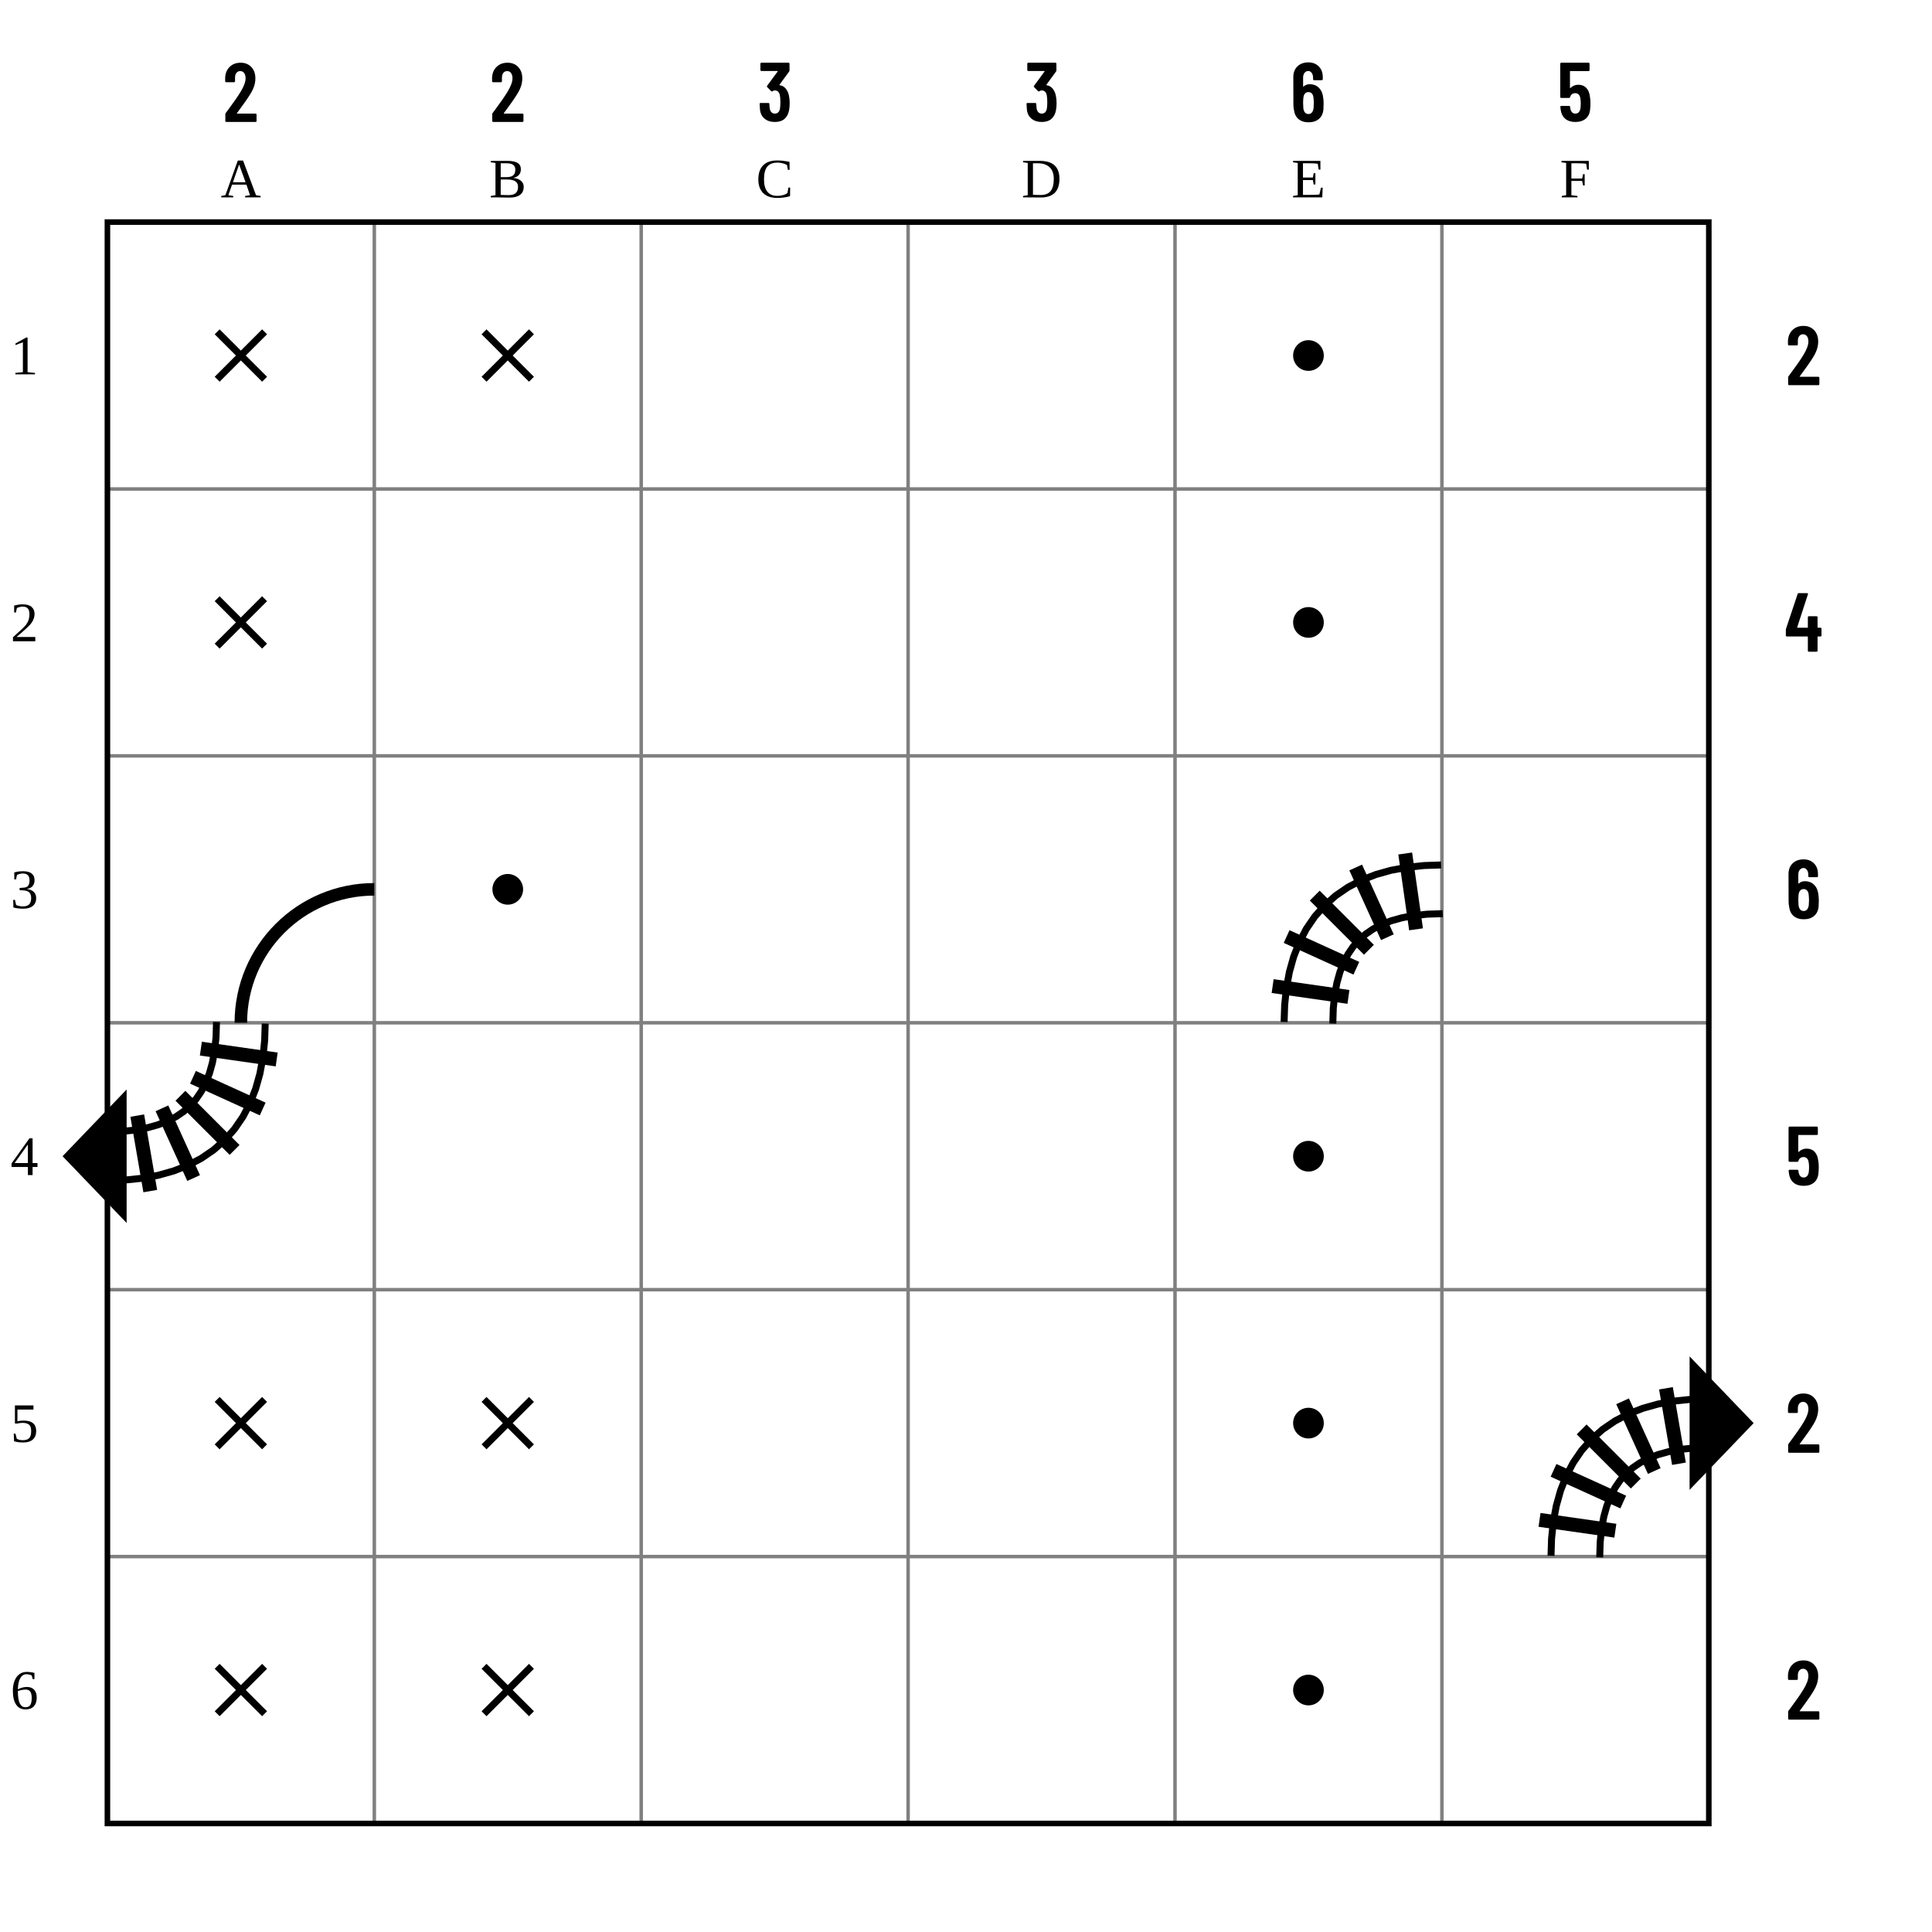
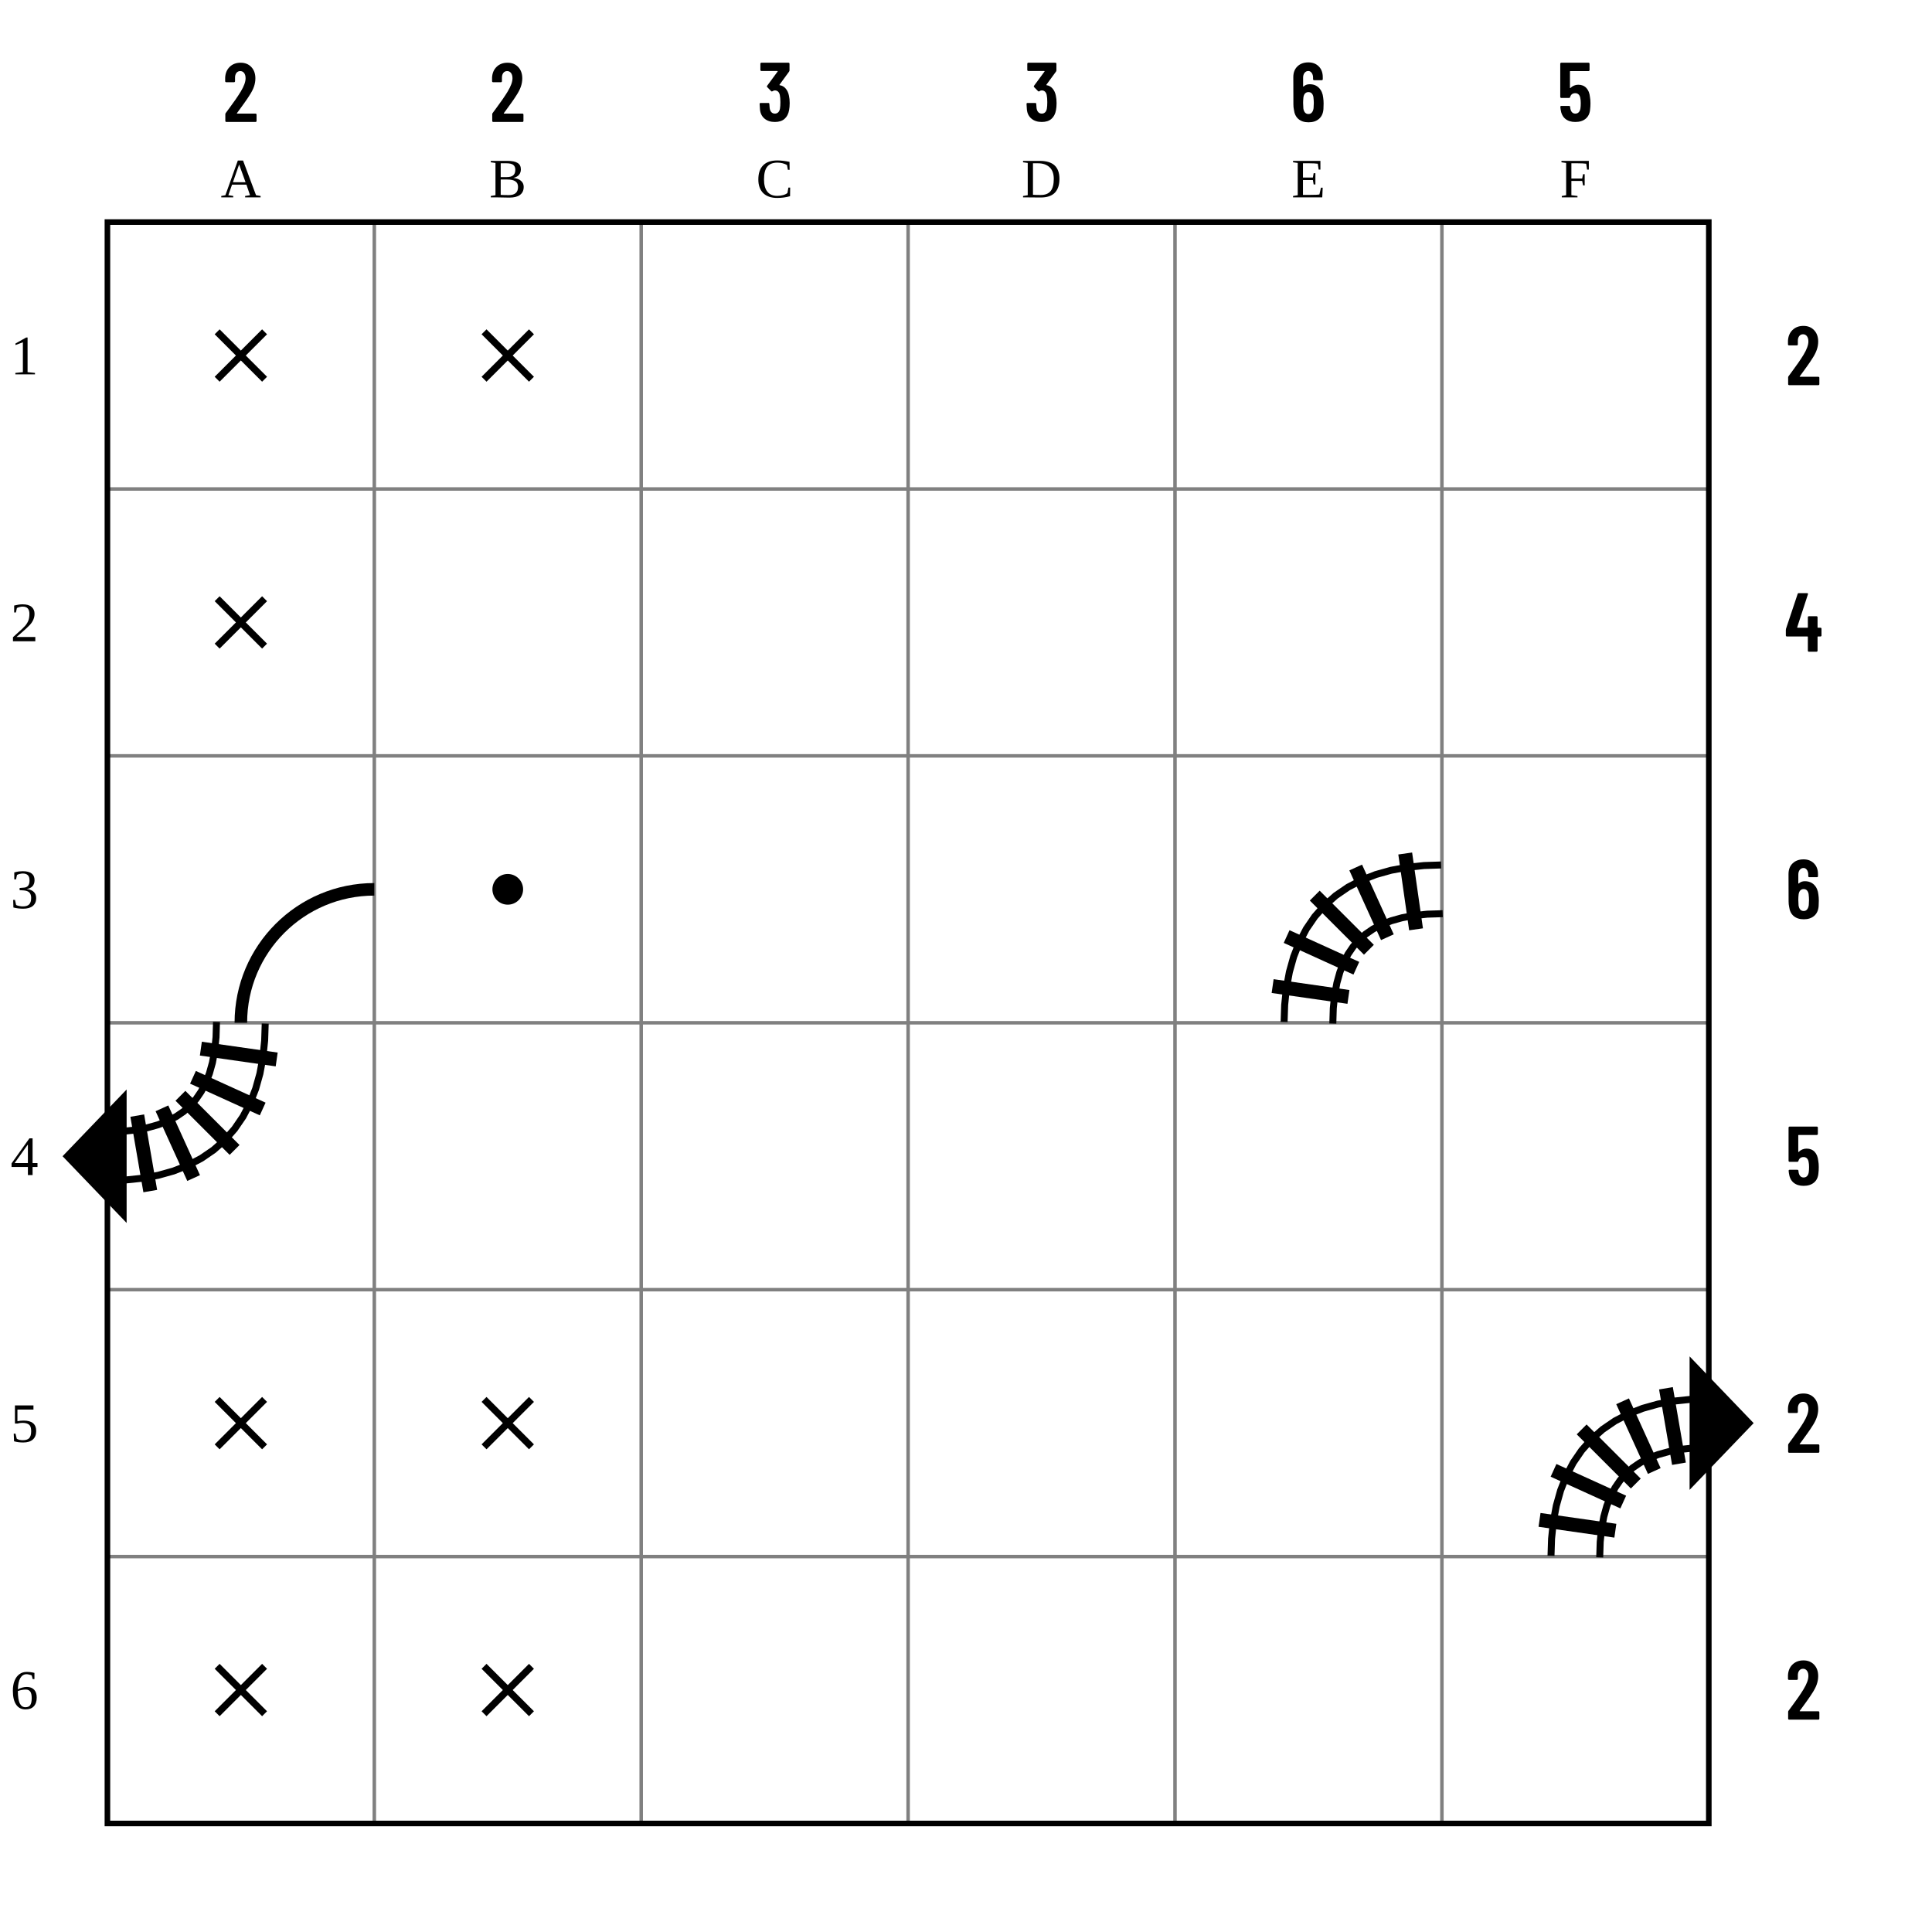
<svg xmlns="http://www.w3.org/2000/svg" width="277pt" height="277pt" viewBox="-6 -3 277 277">
  <path d="M 9.4 258.44 L 9.4 28.84" fill="none" stroke="rgb(128,128,128)" stroke-width="0.5" data-role="inner_grid" />
  <path d="M 9.4 258.44 L 239 258.44" fill="none" stroke="rgb(128,128,128)" stroke-width="0.5" data-role="inner_grid" />
  <path d="M 47.667 258.44 L 47.667 28.84" fill="none" stroke="rgb(128,128,128)" stroke-width="0.5" data-role="inner_grid" />
  <path d="M 9.4 220.173 L 239 220.173" fill="none" stroke="rgb(128,128,128)" stroke-width="0.5" data-role="inner_grid" />
  <path d="M 85.933 258.44 L 85.933 28.84" fill="none" stroke="rgb(128,128,128)" stroke-width="0.5" data-role="inner_grid" />
  <path d="M 9.4 181.907 L 239 181.907" fill="none" stroke="rgb(128,128,128)" stroke-width="0.5" data-role="inner_grid" />
  <path d="M 124.2 258.44 L 124.2 28.84" fill="none" stroke="rgb(128,128,128)" stroke-width="0.5" data-role="inner_grid" />
  <path d="M 9.4 143.64 L 239 143.64" fill="none" stroke="rgb(128,128,128)" stroke-width="0.5" data-role="inner_grid" />
  <path d="M 162.467 258.44 L 162.467 28.84" fill="none" stroke="rgb(128,128,128)" stroke-width="0.5" data-role="inner_grid" />
  <path d="M 9.4 105.373 L 239 105.373" fill="none" stroke="rgb(128,128,128)" stroke-width="0.5" data-role="inner_grid" />
  <path d="M 200.733 258.44 L 200.733 28.84" fill="none" stroke="rgb(128,128,128)" stroke-width="0.5" data-role="inner_grid" />
  <path d="M 9.4 67.107 L 239 67.107" fill="none" stroke="rgb(128,128,128)" stroke-width="0.5" data-role="inner_grid" />
  <path d="M 239 258.44 L 239 28.84" fill="none" stroke="rgb(128,128,128)" stroke-width="0.5" data-role="inner_grid" />
  <path d="M 9.4 28.84 L 239 28.84" fill="none" stroke="rgb(128,128,128)" stroke-width="0.5" data-role="inner_grid" />
  <path d="M 9.4 258.44 L 239 258.44 L 239 28.84 L 9.4 28.84 Z" fill="none" stroke="rgb(0,0,0)" stroke-width="0.8" data-role="outer_grid" />
  <path d="M 25.041 143.527 L 24.972 145.725 L 24.776 147.63 L 24.456 149.357 L 24.023 150.906 L 23.484 152.284 L 22.847 153.502 L 22.113 154.574 L 21.279 155.519 L 20.334 156.353 L 19.262 157.087 L 18.044 157.724 L 16.666 158.263 L 15.117 158.696 L 13.39 159.016 L 11.485 159.212 L 9.287 159.281" fill="none" stroke="rgb(0,0,0)" stroke-width="1.0" data-role="track_rails" />
  <path d="M 32.025 143.753 L 31.945 146.189 L 31.693 148.618 L 31.265 150.928 L 30.652 153.116 L 29.846 155.176 L 28.839 157.097 L 27.629 158.864 L 26.221 160.461 L 24.624 161.869 L 22.857 163.079 L 20.936 164.086 L 18.876 164.892 L 16.688 165.505 L 14.378 165.933 L 11.949 166.185 L 9.513 166.265" fill="none" stroke="rgb(0,0,0)" stroke-width="1.0" data-role="track_rails" />
  <path d="M 22.799 147.348 L 33.67 148.901" fill="none" stroke="rgb(0,0,0)" stroke-width="2.0" data-role="sleepers" />
  <path d="M 21.667 151.458 L 31.663 156.002" fill="none" stroke="rgb(0,0,0)" stroke-width="2.0" data-role="sleepers" />
  <path d="M 19.868 154.108 L 27.632 161.872" fill="none" stroke="rgb(0,0,0)" stroke-width="2.0" data-role="sleepers" />
  <path d="M 17.218 155.907 L 21.762 165.903" fill="none" stroke="rgb(0,0,0)" stroke-width="2.0" data-role="sleepers" />
  <path d="M 238.887 197.548 L 236.451 197.629 L 234.022 197.88 L 231.712 198.308 L 229.524 198.921 L 227.464 199.728 L 225.543 200.735 L 223.776 201.944 L 222.179 203.353 L 220.771 204.949 L 219.561 206.716 L 218.554 208.638 L 217.748 210.698 L 217.135 212.885 L 216.707 215.195 L 216.455 217.624 L 216.375 220.061" fill="none" stroke="rgb(0,0,0)" stroke-width="1.0" data-role="track_rails" />
  <path d="M 239.113 204.532 L 236.915 204.601 L 235.01 204.798 L 233.283 205.117 L 231.734 205.55 L 230.356 206.089 L 229.138 206.727 L 228.066 207.46 L 227.121 208.294 L 226.287 209.239 L 225.553 210.312 L 224.916 211.529 L 224.377 212.907 L 223.944 214.457 L 223.624 216.183 L 223.428 218.089 L 223.359 220.286" fill="none" stroke="rgb(0,0,0)" stroke-width="1.0" data-role="track_rails" />
  <path d="M 226.638 197.91 L 231.182 207.907" fill="none" stroke="rgb(0,0,0)" stroke-width="2.0" data-role="sleepers" />
  <path d="M 220.768 201.941 L 228.532 209.706" fill="none" stroke="rgb(0,0,0)" stroke-width="2.0" data-role="sleepers" />
  <path d="M 216.737 207.812 L 226.733 212.355" fill="none" stroke="rgb(0,0,0)" stroke-width="2.0" data-role="sleepers" />
  <path d="M 214.73 214.912 L 225.601 216.465" fill="none" stroke="rgb(0,0,0)" stroke-width="2.0" data-role="sleepers" />
  <path d="M 200.621 121.015 L 198.184 121.095 L 195.755 121.347 L 193.445 121.775 L 191.258 122.388 L 189.198 123.194 L 187.276 124.201 L 185.509 125.411 L 183.913 126.819 L 182.504 128.416 L 181.295 130.183 L 180.288 132.104 L 179.481 134.164 L 178.868 136.352 L 178.44 138.662 L 178.189 141.091 L 178.108 143.527" fill="none" stroke="rgb(0,0,0)" stroke-width="1.0" data-role="track_rails" />
  <path d="M 200.846 127.999 L 198.649 128.068 L 196.743 128.264 L 195.017 128.584 L 193.467 129.017 L 192.089 129.556 L 190.872 130.193 L 189.799 130.927 L 188.854 131.761 L 188.02 132.706 L 187.287 133.778 L 186.649 134.996 L 186.11 136.374 L 185.677 137.923 L 185.358 139.65 L 185.161 141.555 L 185.092 143.753" fill="none" stroke="rgb(0,0,0)" stroke-width="1.0" data-role="track_rails" />
  <path d="M 195.472 119.37 L 197.025 130.241" fill="none" stroke="rgb(0,0,0)" stroke-width="2.0" data-role="sleepers" />
  <path d="M 188.372 121.377 L 192.915 131.373" fill="none" stroke="rgb(0,0,0)" stroke-width="2.0" data-role="sleepers" />
  <path d="M 182.501 125.408 L 190.266 133.172" fill="none" stroke="rgb(0,0,0)" stroke-width="2.0" data-role="sleepers" />
  <path d="M 178.47 131.278 L 188.467 135.822" fill="none" stroke="rgb(0,0,0)" stroke-width="2.0" data-role="sleepers" />
  <path d="M 176.464 138.379 L 187.334 139.932" fill="none" stroke="rgb(0,0,0)" stroke-width="2.0" data-role="sleepers" />
  <path d="M 232.856 196.043 L 234.721 206.864" fill="none" stroke="rgb(0,0,0)" stroke-width="2.0" data-role="sleepers" />
  <path d="M 245.429 201.04 L 236.245 191.473 L 236.245 210.607 Z" fill="rgb(0,0,0)" stroke="none" stroke-width="0" data-role="arrow" />
  <path d="M 13.679 156.949 L 15.544 167.771" fill="none" stroke="rgb(0,0,0)" stroke-width="2.0" data-role="sleepers" />
  <path d="M 2.971 162.773 L 12.155 172.34 L 12.155 153.207 Z" fill="rgb(0,0,0)" stroke="none" stroke-width="0" data-role="arrow" />
  <path d="M28.011 18.288H30.639Q30.699 18.288 30.741 18.33Q30.783 18.372 30.783 18.432V19.344Q30.783 19.404 30.741 19.446Q30.699 19.488 30.639 19.488H26.451Q26.391 19.488 26.349 19.446Q26.307 19.404 26.307 19.344V18.384Q26.307 18.276 26.367 18.204L26.835 17.568Q27.303 16.944 27.753 16.296Q28.203 15.648 28.515 15.132Q29.211 13.98 29.211 13.224Q29.211 12.744 29.001 12.468Q28.791 12.192 28.443 12.192Q28.095 12.192 27.891 12.462Q27.687 12.732 27.699 13.176V13.644Q27.699 13.704 27.657 13.746Q27.615 13.788 27.555 13.788H26.427Q26.367 13.788 26.325 13.746Q26.283 13.704 26.283 13.644V13.128Q26.331 12.168 26.937 11.58Q27.543 10.992 28.503 10.992Q29.451 10.992 30.033 11.61Q30.615 12.228 30.615 13.236Q30.615 13.836 30.411 14.424Q30.207 15.012 29.763 15.684Q29.463 16.164 29.049 16.74Q28.635 17.316 28.503 17.496Q28.143 17.976 27.975 18.216Q27.951 18.24 27.963 18.264Q27.975 18.288 28.011 18.288Z" fill="black" stroke="none" data-role="number" data-axis="column" data-index="0" transform="translate(0,-5)" />
  <path d="M66.278 18.288H68.906Q68.966 18.288 69.008 18.33Q69.05 18.372 69.05 18.432V19.344Q69.05 19.404 69.008 19.446Q68.966 19.488 68.906 19.488H64.718Q64.658 19.488 64.616 19.446Q64.574 19.404 64.574 19.344V18.384Q64.574 18.276 64.634 18.204L65.102 17.568Q65.57 16.944 66.02 16.296Q66.47 15.648 66.782 15.132Q67.478 13.98 67.478 13.224Q67.478 12.744 67.268 12.468Q67.058 12.192 66.71 12.192Q66.362 12.192 66.158 12.462Q65.954 12.732 65.966 13.176V13.644Q65.966 13.704 65.924 13.746Q65.882 13.788 65.822 13.788H64.694Q64.634 13.788 64.592 13.746Q64.55 13.704 64.55 13.644V13.128Q64.598 12.168 65.204 11.58Q65.81 10.992 66.77 10.992Q67.718 10.992 68.3 11.61Q68.882 12.228 68.882 13.236Q68.882 13.836 68.678 14.424Q68.474 15.012 68.03 15.684Q67.73 16.164 67.316 16.74Q66.902 17.316 66.77 17.496Q66.41 17.976 66.242 18.216Q66.218 18.24 66.23 18.264Q66.242 18.288 66.278 18.288Z" fill="black" stroke="none" data-role="number" data-axis="column" data-index="1" transform="translate(0,-5)" />
  <path d="M107.221 16.776Q107.221 17.364 107.137 17.784Q106.993 18.6 106.483 19.044Q105.973 19.488 105.097 19.488Q104.185 19.488 103.609 19.002Q103.033 18.516 102.961 17.676Q102.937 17.412 102.913 16.908Q102.913 16.764 103.057 16.764H104.161Q104.305 16.764 104.305 16.908Q104.329 17.316 104.353 17.52Q104.413 17.892 104.605 18.09Q104.797 18.288 105.097 18.288Q105.385 18.288 105.577 18.102Q105.769 17.916 105.829 17.568Q105.889 17.208 105.889 16.632Q105.889 16.02 105.805 15.612Q105.733 15.3 105.553 15.132Q105.373 14.964 105.097 14.964Q104.917 14.964 104.773 15.072Q104.701 15.12 104.665 15.12Q104.641 15.12 104.569 15.072L104.005 14.496Q103.957 14.448 103.957 14.388Q103.957 14.34 103.993 14.292L105.493 12.252Q105.517 12.228 105.499 12.204Q105.481 12.18 105.445 12.18H103.165Q103.105 12.18 103.063 12.138Q103.021 12.096 103.021 12.036V11.136Q103.021 11.076 103.063 11.034Q103.105 10.992 103.165 10.992H107.053Q107.113 10.992 107.155 11.034Q107.197 11.076 107.197 11.136V12.084Q107.197 12.168 107.137 12.264L105.769 14.136Q105.721 14.208 105.793 14.22Q106.285 14.28 106.639 14.688Q106.993 15.096 107.113 15.708Q107.221 16.188 107.221 16.776Z" fill="black" stroke="none" data-role="number" data-axis="column" data-index="2" transform="translate(0,-5)" />
  <path d="M145.487 16.776Q145.487 17.364 145.403 17.784Q145.259 18.6 144.749 19.044Q144.239 19.488 143.363 19.488Q142.451 19.488 141.875 19.002Q141.299 18.516 141.227 17.676Q141.203 17.412 141.179 16.908Q141.179 16.764 141.323 16.764H142.427Q142.571 16.764 142.571 16.908Q142.595 17.316 142.619 17.52Q142.679 17.892 142.871 18.09Q143.063 18.288 143.363 18.288Q143.651 18.288 143.843 18.102Q144.035 17.916 144.095 17.568Q144.155 17.208 144.155 16.632Q144.155 16.02 144.071 15.612Q143.999 15.3 143.819 15.132Q143.639 14.964 143.363 14.964Q143.183 14.964 143.039 15.072Q142.967 15.12 142.931 15.12Q142.907 15.12 142.835 15.072L142.271 14.496Q142.223 14.448 142.223 14.388Q142.223 14.34 142.259 14.292L143.759 12.252Q143.783 12.228 143.765 12.204Q143.747 12.18 143.711 12.18H141.431Q141.371 12.18 141.329 12.138Q141.287 12.096 141.287 12.036V11.136Q141.287 11.076 141.329 11.034Q141.371 10.992 141.431 10.992H145.319Q145.379 10.992 145.421 11.034Q145.463 11.076 145.463 11.136V12.084Q145.463 12.168 145.403 12.264L144.035 14.136Q143.987 14.208 144.059 14.22Q144.551 14.28 144.905 14.688Q145.259 15.096 145.379 15.708Q145.487 16.188 145.487 16.776Z" fill="black" stroke="none" data-role="number" data-axis="column" data-index="3" transform="translate(0,-5)" />
  <path d="M183.772 16.848Q183.772 17.124 183.748 17.628Q183.688 18.54 183.118 19.038Q182.548 19.536 181.612 19.536Q180.724 19.536 180.172 19.074Q179.62 18.612 179.512 17.712Q179.44 17.388 179.44 16.956L179.428 13.056Q179.428 12.084 180.022 11.514Q180.616 10.944 181.588 10.944Q182.5 10.944 183.076 11.52Q183.652 12.096 183.652 13.056V13.356Q183.652 13.416 183.61 13.458Q183.568 13.5 183.508 13.5H182.404Q182.344 13.5 182.302 13.458Q182.26 13.416 182.26 13.356V13.128Q182.26 12.72 182.062 12.45Q181.864 12.18 181.588 12.18Q181.252 12.18 181.042 12.444Q180.832 12.708 180.832 13.128V14.364Q180.832 14.4 180.856 14.412Q180.88 14.424 180.904 14.4Q181.252 14.076 181.768 14.076Q182.596 14.076 183.112 14.604Q183.628 15.132 183.712 16.008Q183.772 16.404 183.772 16.848ZM182.368 16.752Q182.368 16.44 182.308 15.9Q182.164 15.204 181.6 15.204Q181.312 15.204 181.126 15.39Q180.94 15.576 180.88 15.936Q180.832 16.356 180.832 16.752Q180.832 17.1 180.868 17.556Q180.928 17.94 181.114 18.144Q181.3 18.348 181.6 18.348Q181.9 18.348 182.086 18.132Q182.272 17.916 182.332 17.52Q182.368 17.088 182.368 16.752Z" fill="black" stroke="none" data-role="number" data-axis="column" data-index="4" transform="translate(0,-5)" />
  <path d="M222.033 16.8Q222.033 17.292 221.985 17.64Q221.925 18.528 221.361 19.008Q220.797 19.488 219.861 19.488Q218.973 19.488 218.421 19.032Q217.869 18.576 217.749 17.664L217.713 17.328Q217.713 17.184 217.857 17.184H218.961Q219.105 17.184 219.117 17.328Q219.117 17.4 219.141 17.544Q219.285 18.288 219.861 18.288Q220.161 18.288 220.347 18.096Q220.533 17.904 220.593 17.556Q220.641 17.256 220.641 16.788Q220.641 16.344 220.569 16.02Q220.509 15.708 220.323 15.534Q220.137 15.36 219.861 15.36Q219.285 15.36 219.117 15.912Q219.081 16.044 218.961 16.044H217.845Q217.785 16.044 217.743 16.002Q217.701 15.96 217.701 15.9V11.136Q217.701 11.076 217.743 11.034Q217.785 10.992 217.845 10.992H221.757Q221.817 10.992 221.859 11.034Q221.901 11.076 221.901 11.136V12.048Q221.901 12.108 221.859 12.15Q221.817 12.192 221.757 12.192H219.153Q219.093 12.192 219.093 12.252V14.592Q219.093 14.628 219.117 14.634Q219.141 14.64 219.165 14.616Q219.369 14.4 219.663 14.274Q219.957 14.148 220.281 14.148Q221.001 14.148 221.439 14.61Q221.877 15.072 221.961 15.912Q222.033 16.284 222.033 16.8Z" fill="black" stroke="none" data-role="number" data-axis="column" data-index="5" transform="translate(0,-5)" />
  <path d="M252.078 51.021H254.706Q254.766 51.021 254.808 51.063Q254.85 51.105 254.85 51.165V52.077Q254.85 52.137 254.808 52.179Q254.766 52.221 254.706 52.221H250.518Q250.458 52.221 250.416 52.179Q250.374 52.137 250.374 52.077V51.117Q250.374 51.009 250.434 50.937L250.902 50.301Q251.37 49.677 251.82 49.029Q252.27 48.381 252.582 47.865Q253.278 46.713 253.278 45.957Q253.278 45.477 253.068 45.201Q252.858 44.925 252.51 44.925Q252.162 44.925 251.958 45.195Q251.754 45.465 251.766 45.909V46.377Q251.766 46.437 251.724 46.479Q251.682 46.521 251.622 46.521H250.494Q250.434 46.521 250.392 46.479Q250.35 46.437 250.35 46.377V45.861Q250.398 44.901 251.004 44.313Q251.61 43.725 252.57 43.725Q253.518 43.725 254.1 44.343Q254.682 44.961 254.682 45.969Q254.682 46.569 254.478 47.157Q254.274 47.745 253.83 48.417Q253.53 48.897 253.116 49.473Q252.702 50.049 252.57 50.229Q252.21 50.709 252.042 50.949Q252.018 50.973 252.03 50.997Q252.042 51.021 252.078 51.021Z" fill="black" stroke="none" data-role="number" data-axis="row" data-index="0" />
  <path d="M255.156 87.14V88.112Q255.156 88.172 255.114 88.214Q255.072 88.256 255.012 88.256H254.652Q254.592 88.256 254.592 88.316V90.296Q254.592 90.356 254.55 90.398Q254.508 90.44 254.448 90.44H253.344Q253.284 90.44 253.242 90.398Q253.2 90.356 253.2 90.296V88.316Q253.2 88.256 253.14 88.256H250.188Q250.128 88.256 250.086 88.214Q250.044 88.172 250.044 88.112V87.332Q250.044 87.224 250.068 87.152L251.736 82.16Q251.772 82.04 251.892 82.04H253.092Q253.164 82.04 253.2 82.082Q253.236 82.124 253.212 82.208L251.676 86.924Q251.664 86.996 251.724 86.996H253.14Q253.2 86.996 253.2 86.936V85.496Q253.2 85.436 253.242 85.394Q253.284 85.352 253.344 85.352H254.448Q254.508 85.352 254.55 85.394Q254.592 85.436 254.592 85.496V86.936Q254.592 86.996 254.652 86.996H255.012Q255.072 86.996 255.114 87.038Q255.156 87.08 255.156 87.14Z" fill="black" stroke="none" data-role="number" data-axis="row" data-index="1" />
  <path d="M254.772 126.115Q254.772 126.391 254.748 126.895Q254.688 127.807 254.118 128.305Q253.548 128.803 252.612 128.803Q251.724 128.803 251.172 128.341Q250.62 127.879 250.512 126.979Q250.44 126.655 250.44 126.223L250.428 122.323Q250.428 121.351 251.022 120.781Q251.616 120.211 252.588 120.211Q253.5 120.211 254.076 120.787Q254.652 121.363 254.652 122.323V122.623Q254.652 122.683 254.61 122.725Q254.568 122.767 254.508 122.767H253.404Q253.344 122.767 253.302 122.725Q253.26 122.683 253.26 122.623V122.395Q253.26 121.987 253.062 121.717Q252.864 121.447 252.588 121.447Q252.252 121.447 252.042 121.711Q251.832 121.975 251.832 122.395V123.631Q251.832 123.667 251.856 123.679Q251.88 123.691 251.904 123.667Q252.252 123.343 252.768 123.343Q253.596 123.343 254.112 123.871Q254.628 124.399 254.712 125.275Q254.772 125.671 254.772 126.115ZM253.368 126.019Q253.368 125.707 253.308 125.167Q253.164 124.471 252.6 124.471Q252.312 124.471 252.126 124.657Q251.94 124.843 251.88 125.203Q251.832 125.623 251.832 126.019Q251.832 126.367 251.868 126.823Q251.928 127.207 252.114 127.411Q252.3 127.615 252.6 127.615Q252.9 127.615 253.086 127.399Q253.272 127.183 253.332 126.787Q253.368 126.355 253.368 126.019Z" fill="black" stroke="none" data-role="number" data-axis="row" data-index="2" />
  <path d="M254.766 164.333Q254.766 164.825 254.718 165.173Q254.658 166.061 254.094 166.541Q253.53 167.021 252.594 167.021Q251.706 167.021 251.154 166.565Q250.602 166.109 250.482 165.197L250.446 164.861Q250.446 164.717 250.59 164.717H251.694Q251.838 164.717 251.85 164.861Q251.85 164.933 251.874 165.077Q252.018 165.821 252.594 165.821Q252.894 165.821 253.08 165.629Q253.266 165.437 253.326 165.089Q253.374 164.789 253.374 164.321Q253.374 163.877 253.302 163.553Q253.242 163.241 253.056 163.067Q252.87 162.893 252.594 162.893Q252.018 162.893 251.85 163.445Q251.814 163.577 251.694 163.577H250.578Q250.518 163.577 250.476 163.535Q250.434 163.493 250.434 163.433V158.669Q250.434 158.609 250.476 158.567Q250.518 158.525 250.578 158.525H254.49Q254.55 158.525 254.592 158.567Q254.634 158.609 254.634 158.669V159.581Q254.634 159.641 254.592 159.683Q254.55 159.725 254.49 159.725H251.886Q251.826 159.725 251.826 159.785V162.125Q251.826 162.161 251.85 162.167Q251.874 162.173 251.898 162.149Q252.102 161.933 252.396 161.807Q252.69 161.681 253.014 161.681Q253.734 161.681 254.172 162.143Q254.61 162.605 254.694 163.445Q254.766 163.817 254.766 164.333Z" fill="black" stroke="none" data-role="number" data-axis="row" data-index="3" />
  <path d="M252.078 204.088H254.706Q254.766 204.088 254.808 204.13Q254.85 204.172 254.85 204.232V205.144Q254.85 205.204 254.808 205.246Q254.766 205.288 254.706 205.288H250.518Q250.458 205.288 250.416 205.246Q250.374 205.204 250.374 205.144V204.184Q250.374 204.076 250.434 204.004L250.902 203.368Q251.37 202.744 251.82 202.096Q252.27 201.448 252.582 200.932Q253.278 199.78 253.278 199.024Q253.278 198.544 253.068 198.268Q252.858 197.992 252.51 197.992Q252.162 197.992 251.958 198.262Q251.754 198.532 251.766 198.976V199.444Q251.766 199.504 251.724 199.546Q251.682 199.588 251.622 199.588H250.494Q250.434 199.588 250.392 199.546Q250.35 199.504 250.35 199.444V198.928Q250.398 197.968 251.004 197.38Q251.61 196.792 252.57 196.792Q253.518 196.792 254.1 197.41Q254.682 198.028 254.682 199.036Q254.682 199.636 254.478 200.224Q254.274 200.812 253.83 201.484Q253.53 201.964 253.116 202.54Q252.702 203.116 252.57 203.296Q252.21 203.776 252.042 204.016Q252.018 204.04 252.03 204.064Q252.042 204.088 252.078 204.088Z" fill="black" stroke="none" data-role="number" data-axis="row" data-index="4" />
  <path d="M252.078 242.355H254.706Q254.766 242.355 254.808 242.397Q254.85 242.439 254.85 242.499V243.411Q254.85 243.471 254.808 243.513Q254.766 243.555 254.706 243.555H250.518Q250.458 243.555 250.416 243.513Q250.374 243.471 250.374 243.411V242.451Q250.374 242.343 250.434 242.271L250.902 241.635Q251.37 241.011 251.82 240.363Q252.27 239.715 252.582 239.199Q253.278 238.047 253.278 237.291Q253.278 236.811 253.068 236.535Q252.858 236.259 252.51 236.259Q252.162 236.259 251.958 236.529Q251.754 236.799 251.766 237.243V237.711Q251.766 237.771 251.724 237.813Q251.682 237.855 251.622 237.855H250.494Q250.434 237.855 250.392 237.813Q250.35 237.771 250.35 237.711V237.195Q250.398 236.235 251.004 235.647Q251.61 235.059 252.57 235.059Q253.518 235.059 254.1 235.677Q254.682 236.295 254.682 237.303Q254.682 237.903 254.478 238.491Q254.274 239.079 253.83 239.751Q253.53 240.231 253.116 240.807Q252.702 241.383 252.57 241.563Q252.21 242.043 252.042 242.283Q252.018 242.307 252.03 242.331Q252.042 242.355 252.078 242.355Z" fill="black" stroke="none" data-role="number" data-axis="row" data-index="5" />
  <path d="M 25.133 44.573 L 31.933 51.373 M 25.133 51.373 L 31.933 44.573" fill="none" stroke="black" stroke-width="1" />
  <path d="M 63.4 44.573 L 70.2 51.373 M 63.4 51.373 L 70.2 44.573" fill="none" stroke="black" stroke-width="1" />
-   <circle cx="181.6" cy="47.973" r="2.2" stroke="none" fill="black" />
  <path d="M 25.133 82.84 L 31.933 89.64 M 25.133 89.64 L 31.933 82.84" fill="none" stroke="black" stroke-width="1" />
-   <circle cx="181.6" cy="86.24" r="2.2" stroke="none" fill="black" />
  <circle cx="66.8" cy="124.507" r="2.2" stroke="none" fill="black" />
-   <circle cx="181.6" cy="162.773" r="2.2" stroke="none" fill="black" />
  <path d="M 25.133 197.64 L 31.933 204.44 M 25.133 204.44 L 31.933 197.64" fill="none" stroke="black" stroke-width="1" />
  <path d="M 63.4 197.64 L 70.2 204.44 M 63.4 204.44 L 70.2 197.64" fill="none" stroke="black" stroke-width="1" />
-   <circle cx="181.6" cy="201.04" r="2.2" stroke="none" fill="black" />
  <path d="M 25.133 235.907 L 31.933 242.707 M 25.133 242.707 L 31.933 235.907" fill="none" stroke="black" stroke-width="1" />
  <path d="M 63.4 235.907 L 70.2 242.707 M 63.4 242.707 L 70.2 235.907" fill="none" stroke="black" stroke-width="1" />
-   <circle cx="181.6" cy="239.307" r="2.2" stroke="none" fill="black" />
  <text x="28.533" y="25.3" font-family="Source Sans 3" font-size="8" text-anchor="middle" fill="black">A</text>
  <text x="-0.5" y="50.673" font-family="Source Sans 3" font-size="8" text-anchor="end" fill="black">1</text>
  <text x="66.8" y="25.3" font-family="Source Sans 3" font-size="8" text-anchor="middle" fill="black">B</text>
  <text x="-0.5" y="88.94" font-family="Source Sans 3" font-size="8" text-anchor="end" fill="black">2</text>
  <text x="105.067" y="25.3" font-family="Source Sans 3" font-size="8" text-anchor="middle" fill="black">C</text>
  <text x="-0.5" y="127.207" font-family="Source Sans 3" font-size="8" text-anchor="end" fill="black">3</text>
  <text x="143.333" y="25.3" font-family="Source Sans 3" font-size="8" text-anchor="middle" fill="black">D</text>
  <text x="-0.5" y="165.473" font-family="Source Sans 3" font-size="8" text-anchor="end" fill="black">4</text>
  <text x="181.6" y="25.3" font-family="Source Sans 3" font-size="8" text-anchor="middle" fill="black">E</text>
  <text x="-0.5" y="203.74" font-family="Source Sans 3" font-size="8" text-anchor="end" fill="black">5</text>
  <text x="219.867" y="25.3" font-family="Source Sans 3" font-size="8" text-anchor="middle" fill="black">F</text>
  <text x="-0.5" y="242.007" font-family="Source Sans 3" font-size="8" text-anchor="end" fill="black">6</text>
  <path d="M 47.667 124.507 C 37.1 124.507 28.533 133.073 28.533 143.64" fill="none" stroke="black" stroke-width="1.8" data-cell="A3" />
</svg>
